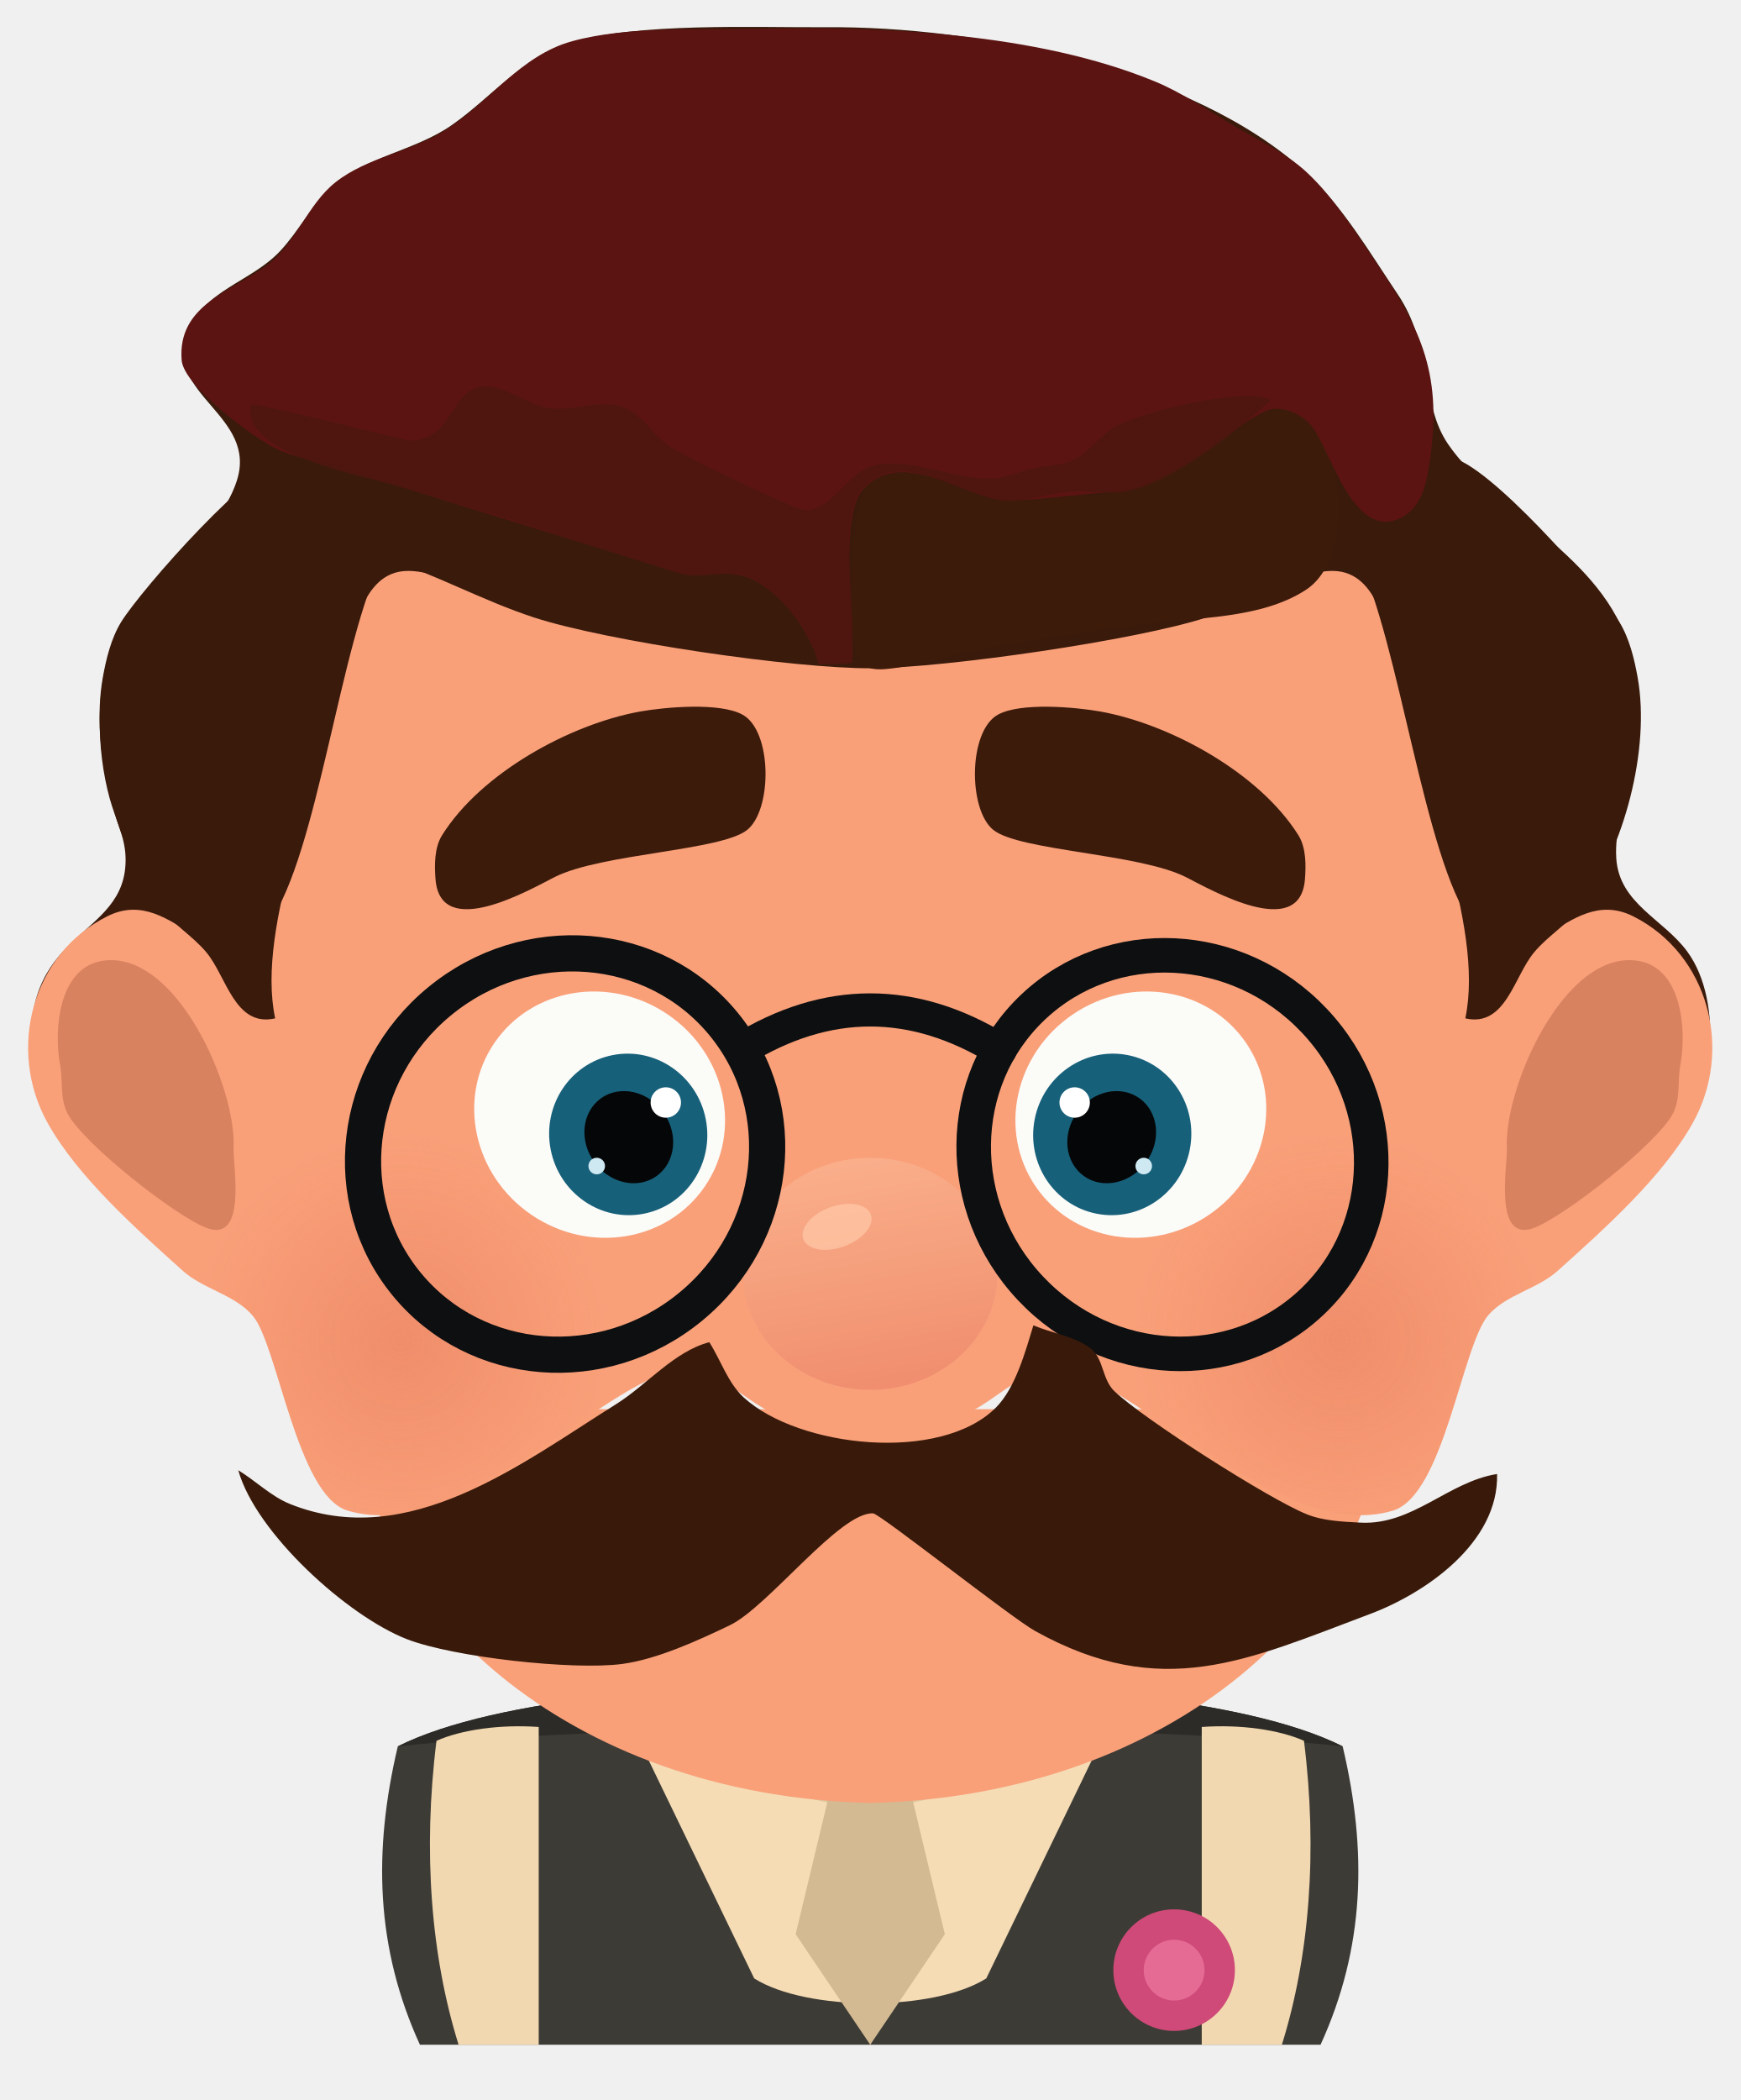
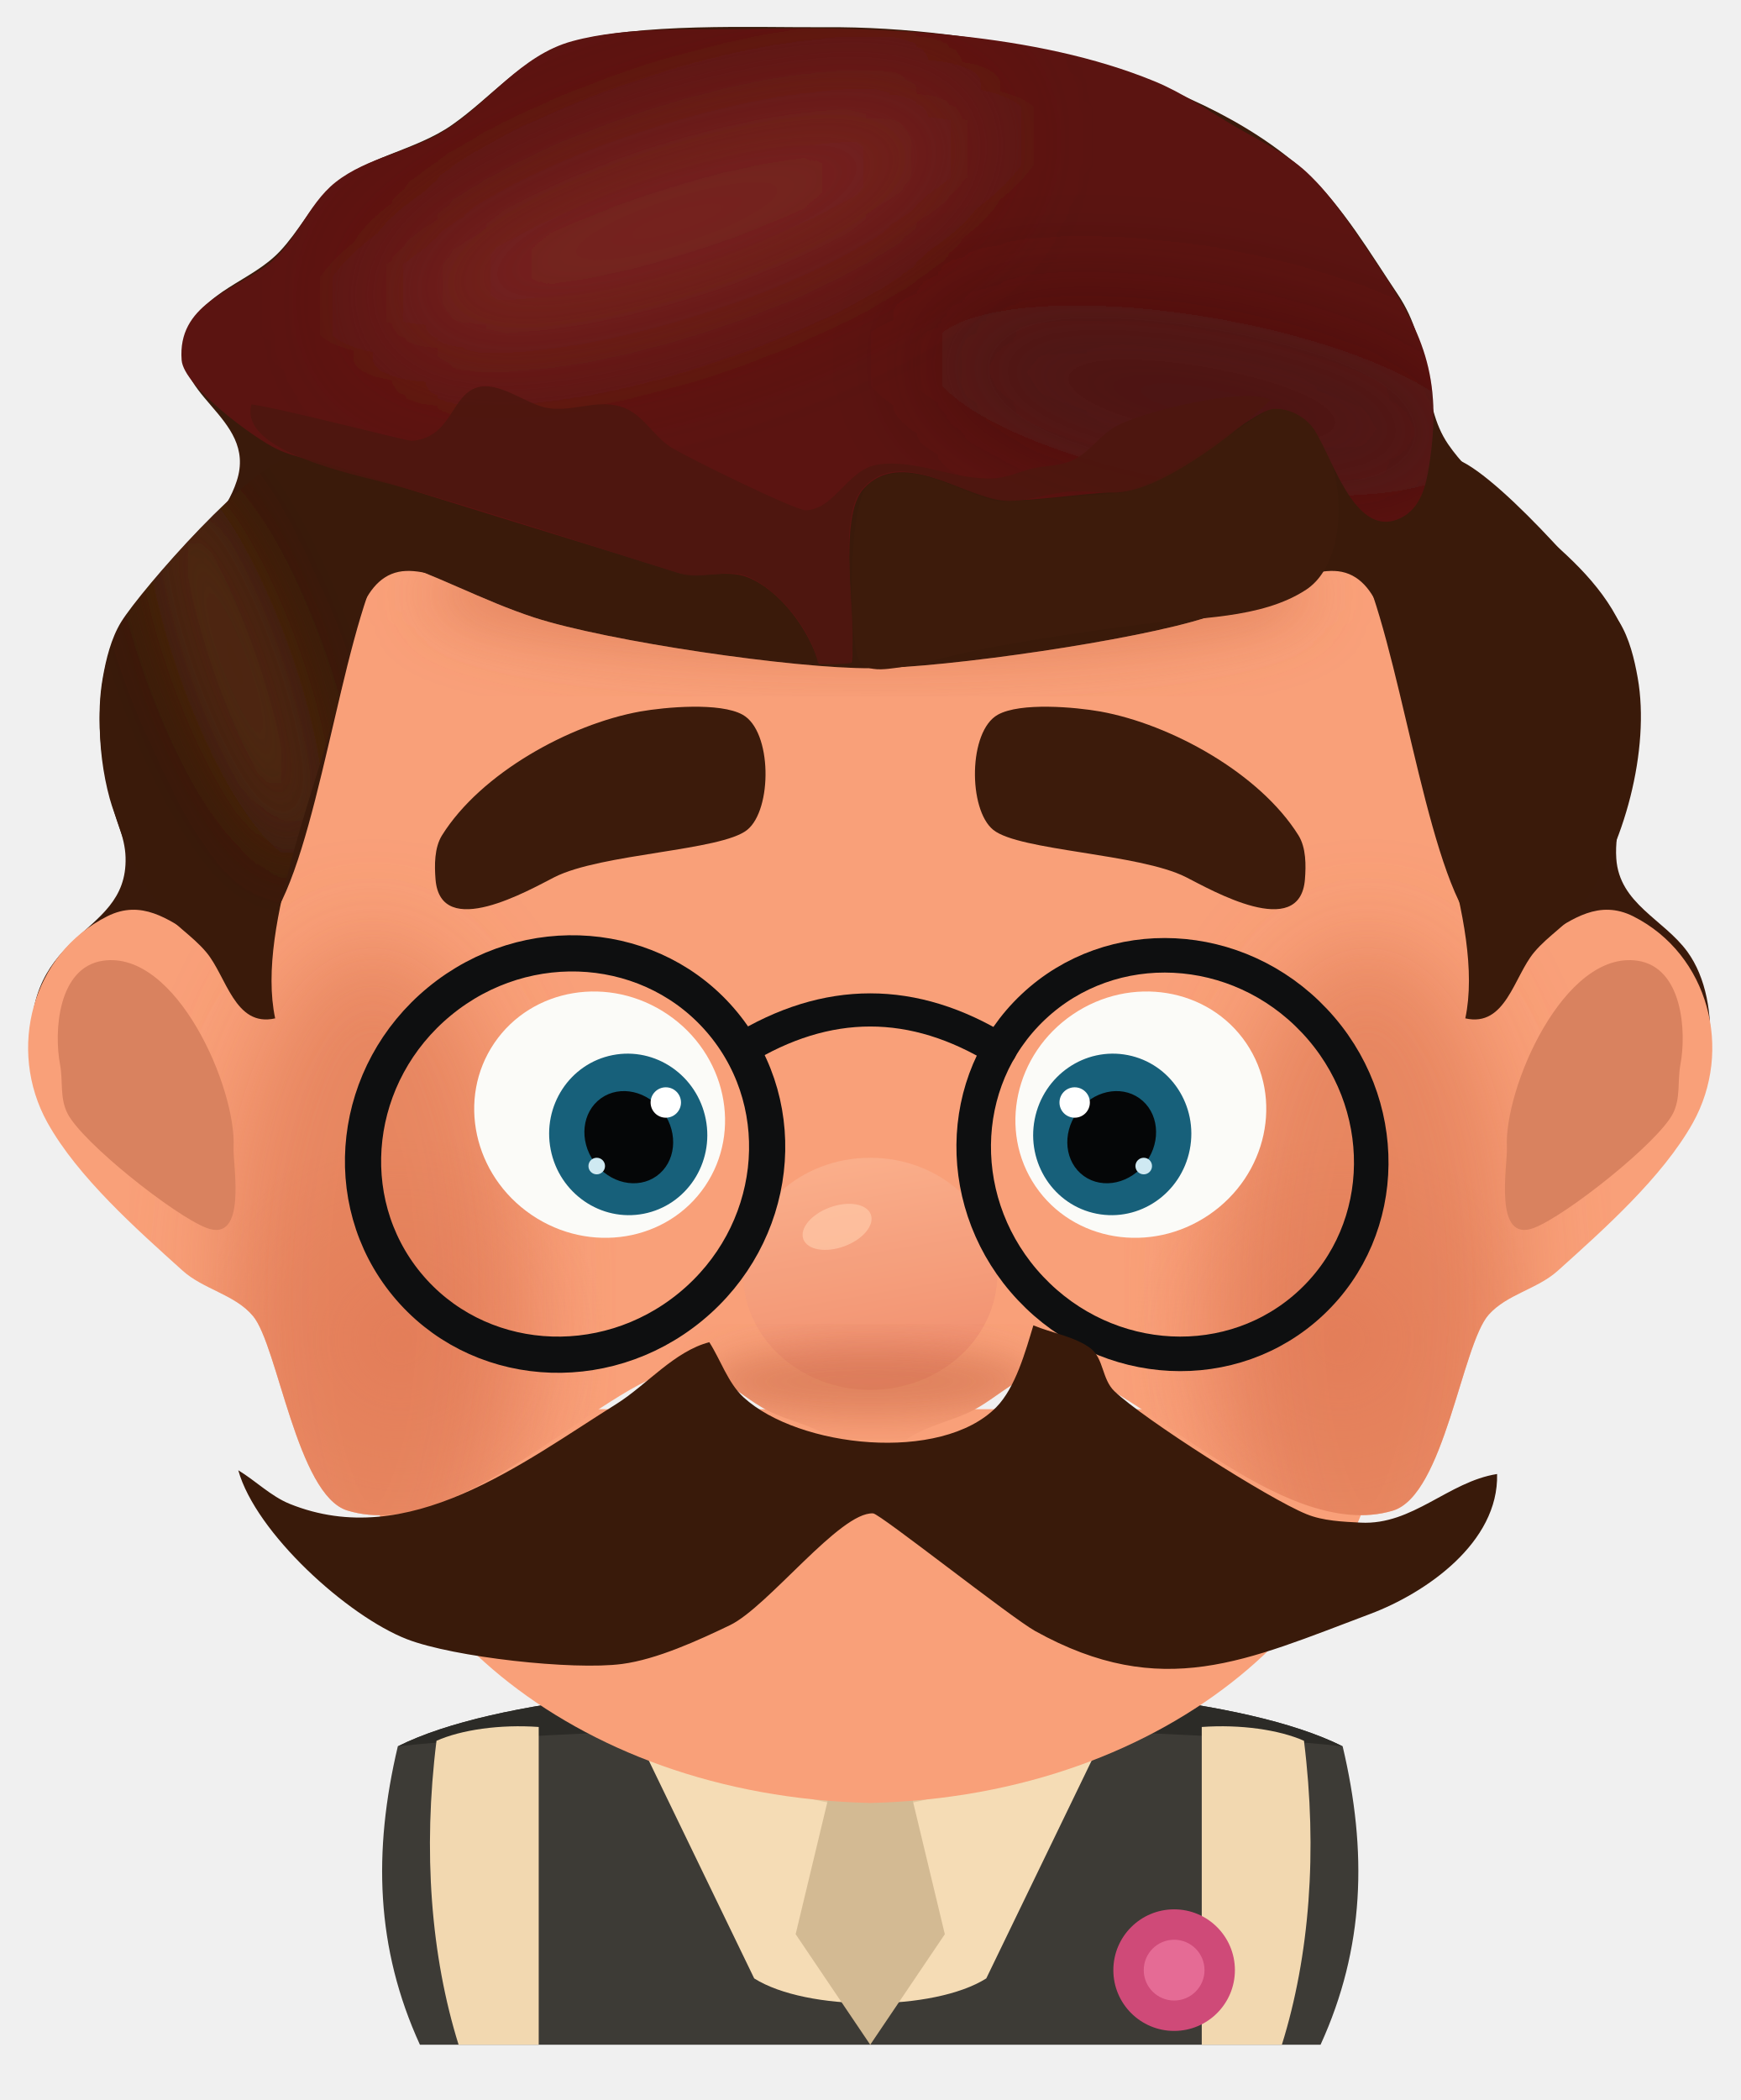
<svg xmlns="http://www.w3.org/2000/svg" viewBox="30 40 1260 1520">
  <defs>
    <radialGradient id="gr-cheek-l" gradientUnits="userSpaceOnUse" cx="320.0" cy="1010.0" r="150.0">
      <stop offset="0" stop-color="#ee8a68" />
      <stop offset="1" stop-color="#ee8a68" stop-opacity="0" />
    </radialGradient>
    <clipPath id="clip-cheek-l">
      <use href="#p-head-skin" />
    </clipPath>
    <clipPath id="clip-cheek-r">
      <use href="#p-head-skin" />
    </clipPath>
+     <filter id="blur34" x="-30%" y="-30%" width="160%" height="160%">
+       <feGaussianBlur stdDeviation="34" />
+     </filter>
+     <clipPath id="clip-shade-face-l">
+       <use href="#p-head-skin" />
+     </clipPath>
+     <clipPath id="clip-shade-face-r">
+       <use href="#p-head-skin" />
+     </clipPath>
+     <filter id="blur22" x="-30%" y="-30%" width="160%" height="160%">
+       <feGaussianBlur stdDeviation="22" />
+     </filter>
+     <clipPath id="clip-shade-forehead">
+       <use href="#p-head-skin" />
+     </clipPath>
+     <filter id="blur28" x="-30%" y="-30%" width="160%" height="160%">
+       <feGaussianBlur stdDeviation="28" />
+     </filter>
+     <clipPath id="clip-shade-jaw">
+       <use href="#p-lower-face" />
+     </clipPath>
+     <filter id="blur24" x="-30%" y="-30%" width="160%" height="160%">
+       <feGaussianBlur stdDeviation="24" />
+     </filter>
+     <clipPath id="clip-hair-light-l">
+       <use href="#p-hair-side-l" />
+     </clipPath>
+     <filter id="blur44" x="-30%" y="-30%" width="160%" height="160%">
+       <feGaussianBlur stdDeviation="44" />
+     </filter>
+     <clipPath id="clip-cap-light">
+       <use href="#p-cap" />
+     </clipPath>
+     <filter id="blur40" x="-30%" y="-30%" width="160%" height="160%">
+       <feGaussianBlur stdDeviation="40" />
+     </filter>
+     <clipPath id="clip-cap-dark">
+       <use href="#p-cap" />
+     </clipPath>
    <linearGradient id="gr-nose" gradientUnits="userSpaceOnUse" x1="644.0" y1="871.4" x2="676.0" y2="1052.6">
      <stop offset="0" stop-color="#fbb08c" />
      <stop offset="1" stop-color="#ee8b6c" />
    </linearGradient>
+     <filter id="blur14" x="-30%" y="-30%" width="160%" height="160%">
+       <feGaussianBlur stdDeviation="14" />
+     </filter>
+     <clipPath id="clip-nose-shadow">
+       <use href="#p-head-skin" />
+     </clipPath>
  </defs>
  <g id="head-base">
    <path id="p-head-base" d="M628.1 59.7C575.9 60.0 491.5 56.2 442.8 70.9C408.4 81.3 385.8 110.4 357.4 130.3C330.5 149.3 293.5 153.4 269.3 176.1C255.0 189.4 246.2 207.4 232.9 221.6C211.6 244.4 177.2 249.7 165.3 281.6C148.7 325.8 216.8 340.8 201.4 388.1C186.6 433.6 131.3 457.0 112.9 501.4C98.7 535.5 99.7 582.6 109.4 617.9C113.3 632.1 120.5 645.5 120.9 660.5C122.7 721.8 40.1 710.0 54.0 814.3C56.5 832.9 60.9 851.4 74.3 865.3C98.8 890.9 191.4 880.0 227.1 880.0C368.5 880.0 509.9 880.0 651.3 880.0C797.4 880.0 943.5 880.0 1089.5 880.0C1117.4 880.0 1223.5 888.5 1240.2 870.5C1271.0 837.3 1278.5 765.9 1251.6 728.9C1234.4 705.3 1202.3 694.2 1200.1 661.4C1197.3 619.2 1231.5 588.7 1209.9 510.4C1191.1 442.5 1112.2 410.8 1078.4 361.6C1057.9 331.7 1067.7 291.3 1041.8 252.9C1021.9 223.3 1002.2 189.5 975.7 165.1C892.8 89.0 737.5 58.9 628.1 59.7Z" fill="#3a1a0b" fill-rule="evenodd" />
  </g>
  <g id="vest">
    <path d="M318 1304 C300 1380 302 1450 334 1520 L986 1520 C1018 1450 1020 1380 1002 1304 C930 1268 780 1258 660 1258 C540 1258 390 1268 318 1304 Z" fill="#3d3b36" />
  </g>
  <g id="vest-shade">
    <path d="M318 1304 C390 1268 540 1258 660 1258 C780 1258 930 1268 1002 1304 C930 1296 780 1290 660 1290 C540 1290 390 1296 318 1304 Z" fill="#2c2b27" />
  </g>
  <g id="sleeve-l">
    <path d="M346 1300 C336 1380 342 1456 362 1520 L420 1520 L420 1290 C392 1288 364 1292 346 1300 Z" fill="#f2d8b0" />
  </g>
  <g id="sleeve-r">
    <use href="#sleeve-l" transform="translate(1320.0 0) scale(-1 1)" />
  </g>
  <g id="shirt">
    <path d="M486 1286 C560 1318 612 1332 660 1332 C708 1332 760 1318 834 1286 L744 1472 C706 1496 614 1496 576 1472 Z" fill="#f5dcb5" />
  </g>
  <g id="shirt-shade">
    <path d="M486 1286 C560 1318 612 1332 660 1332 C708 1332 760 1318 834 1286 C770 1318 710 1348 660 1348 C610 1348 550 1318 486 1286 Z" fill="#e2c79e" />
  </g>
  <g id="tie">
    <path d="M630 1340 L690 1340 L714 1440 L660 1520 L606 1440 Z" fill="#d3ba93" />
  </g>
  <g id="pin">
    <circle cx="880" cy="1466" r="44" fill="#cf4a78" />
  </g>
  <g id="pin-core">
    <circle cx="880" cy="1466" r="22" fill="#e56b95" />
  </g>
  <g id="head-skin">
    <path id="p-head-skin" d="M307.3 443.5C276.0 504.6 260.3 658.4 224.7 708.1C185.6 762.7 157.3 678.3 107.7 703.2C53.0 730.6 35.0 799.6 64.3 852.5C86.2 891.9 129.0 929.8 162.2 959.7C177.4 973.4 200.1 976.9 213.2 992.6C231.1 1014.1 245.1 1122.1 281.4 1133.3C362.2 1158.2 466.9 1039.8 520.6 1031.8C547.7 1027.8 566.6 1052.5 589.3 1062.7C609.2 1071.6 635.1 1075.3 646.8 1095.9C664.1 1126.3 633.6 1153.7 613.5 1172.9C577.3 1207.5 528.0 1240.9 476.2 1245.0C456.9 1246.6 437.1 1243.3 417.6 1243.6C553.7 1360.4 766.1 1358.7 902.5 1243.7C883.0 1243.3 863.4 1246.5 844.1 1245.0C792.3 1241.1 742.9 1207.6 706.7 1173.1C686.6 1154.0 656.0 1126.6 673.1 1096.1C684.6 1075.5 710.6 1071.7 730.4 1062.8C753.1 1052.6 772.1 1028.0 799.1 1031.8C852.5 1039.4 957.2 1157.8 1038.4 1133.4C1075.6 1122.1 1088.2 1013.4 1107.8 991.5C1121.1 976.7 1142.7 973.2 1157.6 959.9C1190.9 930.0 1233.5 892.1 1255.5 852.8C1285.0 800.0 1267.1 730.9 1212.5 703.3C1162.5 678.1 1134.7 762.6 1095.4 708.3C1060.8 660.4 1043.1 504.7 1013.0 443.6C975.4 455.0 940.8 474.7 903.5 486.9C853.2 503.4 714.6 523.4 661.1 523.7C605.2 524.1 469.8 504.2 416.8 487.0C379.4 474.8 344.7 455.4 307.3 443.5Z" fill="#f9a079" fill-rule="evenodd" />
  </g>
  <g id="lower-face">
    <path d="M290 1060 C290 1200 440 1340 660 1345 C880 1340 1030 1200 1030 1060 Z" fill="#f9a079" />
  </g>
  <g id="cheek-l">
    <g clip-path="url(#clip-cheek-l)">
      <circle cx="320" cy="1010" r="150" fill="url(#gr-cheek-l)" opacity="0.85" />
    </g>
  </g>
  <g id="cheek-r">
    <g clip-path="url(#clip-cheek-r)">
      <use href="#cheek-l" transform="translate(1320.0 0) scale(-1 1)" />
    </g>
  </g>
+   <g id="shade-face-l">
+     <g clip-path="url(#clip-shade-face-l)">
+       <g filter="url(#blur34)">
+         <ellipse cx="300.0" cy="980.0" rx="110.0" ry="260.0" transform="rotate(0.0 300.0 980.0)" fill="#d9704c" opacity="0.55" />
+       </g>
+     </g>
+   </g>
+   <g id="shade-face-r">
+     <g clip-path="url(#clip-shade-face-r)">
+       <g filter="url(#blur34)">
+         <ellipse cx="1020.0" cy="980.0" rx="110.0" ry="260.0" transform="rotate(0.0 1020.0 980.0)" fill="#d9704c" opacity="0.55" />
+       </g>
+     </g>
+   </g>
+   <g id="shade-forehead">
+     <g clip-path="url(#clip-shade-forehead)">
+       <g filter="url(#blur22)">
+         <ellipse cx="660.0" cy="470.0" rx="320.0" ry="46.0" transform="rotate(0.0 660.0 470.0)" fill="#d06a46" opacity="0.5" />
+       </g>
+     </g>
+   </g>
+   <g id="shade-jaw">
+     <g clip-path="url(#clip-shade-jaw)">
+       <g filter="url(#blur28)">
+         <ellipse cx="660.0" cy="1290.0" rx="330.0" ry="50.0" transform="rotate(0.0 660.0 1290.0)" fill="#d4724d" opacity="0.55" />
+       </g>
+     </g>
+   </g>
  <g id="ear-inner-l">
    <path id="p-ear-inner-l" d="M104.4 735.4C72.0 740.3 68.9 786.4 73.5 810.7C75.7 822.6 73.2 834.6 78.8 845.8C89.5 867.0 156.1 919.7 179.3 928.7C209.3 940.3 198.5 883.1 199.1 870.7C201.3 827.9 157.8 727.4 104.4 735.4Z" fill="#d9825f" fill-rule="evenodd" />
  </g>
  <g id="ear-inner-r">
    <use href="#ear-inner-l" transform="translate(1320.0 0) scale(-1 1)" />
  </g>
  <g id="hair-side-l">
    <path id="p-hair-side-l" d="M229.2 777.1C214.8 709.3 263.7 601.8 278.6 531.5C283.7 507.2 289.0 460.0 318.6 453.9C345.4 448.4 392.2 478.6 419.0 487.0C462.1 500.4 574.8 518.4 619.7 518.0C615.7 496.4 588.7 459.1 565.5 454.9C553.5 452.8 541.5 459.5 529.0 457.3C509.5 454.0 489.5 445.7 470.5 439.7C435.0 428.5 263.6 369.2 240.1 371.3C214.2 373.6 132.7 466.1 117.7 490.2C110.4 502.1 106.8 517.0 104.4 530.6C95.2 582.2 114.2 653.8 145.2 695.8C154.7 708.8 169.0 716.9 179.3 729.2C194.0 746.6 199.9 783.8 229.2 777.1Z" fill="#3a1a0a" fill-rule="evenodd" />
  </g>
+   <g id="hair-light-l">
+     <g clip-path="url(#clip-hair-light-l)">
+       <g filter="url(#blur24)">
+         <ellipse cx="200.0" cy="520.0" rx="40.0" ry="150.0" transform="rotate(-20.0 200.0 520.0)" fill="#5b2d14" opacity="0.6" />
+       </g>
+     </g>
+   </g>
  <g id="hair-side-r">
    <use href="#hair-side-l" transform="translate(1320.0 0) scale(-1 1)" />
  </g>
  <g id="hair-fringe">
    <path id="p-hair-fringe" d="M951.2 335.7C942.1 336.3 873.3 394.0 841.2 396.7C828.5 397.7 758.9 404.0 752.5 402.8C724.3 397.4 688.8 369.4 659.8 389.6C643.1 401.2 644.2 508.0 652.7 519.1C657.4 525.1 666.3 524.8 673.0 524.1C695.3 521.8 717.2 514.5 739.2 510.2C778.6 502.6 818.2 496.8 857.8 491.7C895.3 486.8 942.9 488.3 975.6 466.8C1016.1 440.2 1002.0 332.7 951.2 335.7Z" fill="#3d1b0b" fill-rule="evenodd" />
  </g>
  <g id="cap">
    <path id="p-cap" d="M622.8 520.4C630.9 520.8 638.6 520.6 646.6 519.5C650.0 489.4 635.9 414.3 655.5 393.4C682.1 365.1 724.8 397.0 753.5 401.7C768.4 404.1 817.6 396.7 838.0 396.0C874.0 394.9 935.2 336.9 952.1 335.9C962.1 335.3 972.3 340.3 978.9 347.6C992.9 363.2 1008.7 431.8 1043.9 415.0C1058.5 407.9 1062.4 391.5 1064.6 376.9C1074.7 312.5 1060.1 279.5 1024.8 228.0C1010.2 206.6 995.2 182.6 976.1 164.8C961.3 151.0 941.5 141.7 924.2 131.6C905.1 120.4 886.2 107.2 865.7 98.8C780.0 63.6 668.4 58.9 576.8 60.9C534.7 61.9 485.1 58.7 444.3 69.8C406.8 80.0 384.2 114.1 352.8 134.0C328.2 149.7 295.9 153.7 272.9 171.9C252.2 188.3 244.2 216.8 222.7 232.5C197.3 251.0 158.4 260.7 161.5 300.7C163.0 319.6 213.4 357.0 230.8 365.2C244.8 371.8 261.8 373.7 276.6 378.5C357.3 404.3 438.6 428.6 519.5 454.1C536.5 459.4 555.5 451.6 571.3 457.9C595.1 467.4 616.1 496.6 622.8 520.4Z" fill="#5b1411" fill-rule="evenodd" />
  </g>
+   <g id="cap-light">
+     <g clip-path="url(#clip-cap-light)">
+       <g filter="url(#blur44)">
+         <ellipse cx="520.0" cy="200.0" rx="230.0" ry="70.0" transform="rotate(-18.0 520.0 200.0)" fill="#842a24" opacity="0.7" />
+       </g>
+     </g>
+   </g>
+   <g id="cap-dark">
+     <g clip-path="url(#clip-cap-dark)">
+       <g filter="url(#blur40)">
+         <ellipse cx="900.0" cy="330.0" rx="200.0" ry="60.0" transform="rotate(10.0 900.0 330.0)" fill="#3d0d0c" opacity="0.5" />
+       </g>
+     </g>
+   </g>
  <g id="cap-brim">
    <path id="p-cap-brim" d="M212.0 332.7C202.5 367.1 288.3 383.7 312.6 390.4C383.0 409.8 452.2 433.3 521.9 455.0C538.4 460.1 557.1 450.8 572.1 457.6C594.5 467.7 617.2 496.1 622.1 519.7C630.1 520.8 637.7 521.0 645.8 520.0C652.3 488.2 634.4 416.7 654.3 393.8C683.1 360.6 729.8 403.3 761.3 402.6C775.1 402.2 788.5 397.5 802.2 396.0C816.6 394.5 831.8 398.3 845.9 395.6C878.1 389.4 926.6 351.8 950.0 329.3C930.2 320.0 857.6 337.8 838.0 348.5C825.8 355.1 818.4 368.2 805.4 373.6C796.8 377.2 787.2 377.0 778.2 378.9C768.7 381.0 759.9 385.6 750.0 386.2C722.0 387.9 694.0 372.2 666.0 376.2C643.5 379.4 635.3 407.7 613.8 409.4C606.5 410.0 526.7 370.6 516.0 363.9C501.1 354.5 494.7 337.0 475.8 333.4C459.0 330.1 443.0 338.2 426.3 335.3C411.0 332.6 390.8 315.4 375.2 320.5C356.2 326.7 357.1 356.5 328.3 359.1C325.1 359.4 233.9 335.6 212.0 332.7Z" fill="#4d160e" fill-rule="evenodd" opacity="0.9" />
  </g>
  <g id="nose">
    <ellipse cx="660.0" cy="962.0" rx="92.0" ry="84.0" transform="rotate(0.0 660.0 962.0)" fill="url(#gr-nose)" opacity="0.95" />
  </g>
  <g id="nose-light">
    <ellipse cx="636.0" cy="928.0" rx="26.0" ry="15.0" transform="rotate(-20.0 636.0 928.0)" fill="#ffc9a8" opacity="0.7" />
+   </g>
+   <g id="nose-shadow">
+     <g clip-path="url(#clip-nose-shadow)">
+       <g filter="url(#blur14)">
+         <ellipse cx="660.0" cy="1040.0" rx="120.0" ry="26.0" transform="rotate(0.0 660.0 1040.0)" fill="#cf6e4c" opacity="0.6" />
+       </g>
+     </g>
  </g>
  <g id="brow-l">
    <path id="p-brow-l" d="M493.4 555.0C442.1 564.3 378.0 599.8 350.0 644.6C344.4 653.6 344.5 666.3 345.3 676.5C348.9 721.3 413.4 684.0 431.4 674.9C465.3 657.7 552.0 655.9 570.9 640.7C589.2 626.0 589.1 569.2 567.6 557.3C551.2 548.2 511.5 551.8 493.4 555.0Z" fill="#3c1b0b" fill-rule="evenodd" />
  </g>
  <g id="brow-r">
    <use href="#brow-l" transform="translate(1320.0 0) scale(-1 1)" />
  </g>
  <g id="eye-white-l">
    <ellipse cx="464.1" cy="846.8" rx="87.7" ry="92.2" transform="rotate(124.2 464.1 846.8)" fill="#fbfbf8" />
  </g>
  <g id="eye-white-r">
    <use href="#eye-white-l" transform="translate(1320.0 0) scale(-1 1)" />
  </g>
  <g id="iris-l">
    <ellipse cx="484.8" cy="861.1" rx="57.2" ry="58.5" transform="rotate(168.9 484.8 861.1)" fill="#17607a" />
  </g>
  <g id="iris-r">
    <use href="#iris-l" transform="translate(1320.0 0) scale(-1 1)" />
  </g>
  <g id="pupil-l">
    <ellipse cx="485.2" cy="863.1" rx="30.8" ry="34.6" transform="rotate(144.4 485.2 863.1)" fill="#050607" />
  </g>
  <g id="pupil-r">
    <use href="#pupil-l" transform="translate(1320.0 0) scale(-1 1)" />
  </g>
  <g id="glint-l">
    <circle cx="512" cy="838" r="11" fill="#ffffff" />
  </g>
  <g id="glint-small-l">
    <circle cx="462" cy="884" r="6" fill="#cfe9f2" />
  </g>
  <g id="glint-r">
    <use href="#glint-l" transform="translate(1320.0 0) scale(-1 1)" />
  </g>
  <g id="glint-small-r">
    <use href="#glint-small-l" transform="translate(1320.0 0) scale(-1 1)" />
  </g>
  <g id="glasses">
    <ellipse cx="439.1" cy="875.3" rx="143.1" ry="148.4" transform="rotate(50.6 439.1 875.3)" fill="none" stroke="#0e0f10" stroke-width="26.2" />
    <ellipse cx="878.8" cy="875.7" rx="141.2" ry="146.9" transform="rotate(136.7 878.8 875.7)" fill="none" stroke="#0e0f10" stroke-width="25.0" />
  </g>
  <g id="glasses-bridge">
    <path d="M566 800 Q660 742 754 800" stroke="#0e0f10" stroke-width="24" stroke-linecap="round" fill="none" />
  </g>
  <g id="mustache">
    <path id="p-mustache" d="M778.1 999.3C772.4 1018.1 765.2 1044.4 751.2 1058.6C711.2 1099.1 608.1 1087.9 568.3 1051.4C557.0 1041.0 551.7 1024.3 543.5 1011.5C518.3 1018.0 498.2 1042.4 476.4 1056.1C407.6 1099.2 325.6 1163.2 239.7 1128.5C226.0 1122.9 215.1 1111.8 202.5 1104.2C215.1 1149.5 281.6 1209.8 324.7 1226.5C358.3 1239.5 444.7 1249.1 480.3 1244.4C505.5 1241.1 535.6 1227.3 558.5 1216.3C586.2 1202.9 638.1 1134.1 662.1 1135.4C667.1 1135.7 761.8 1210.7 779.3 1220.5C871.5 1271.7 932.6 1241.7 1021.9 1208.2C1062.1 1193.1 1115.1 1156.6 1113.8 1106.9C1078.4 1112.5 1052.8 1144.0 1015.1 1142.1C1002.1 1141.4 987.8 1140.9 975.7 1135.9C948.4 1124.8 858.0 1067.2 836.8 1047.0C827.7 1038.3 829.1 1023.5 819.7 1016.1C808.4 1007.4 791.1 1004.8 778.1 999.3Z" fill="#391a0a" fill-rule="evenodd" />
  </g>
</svg>
